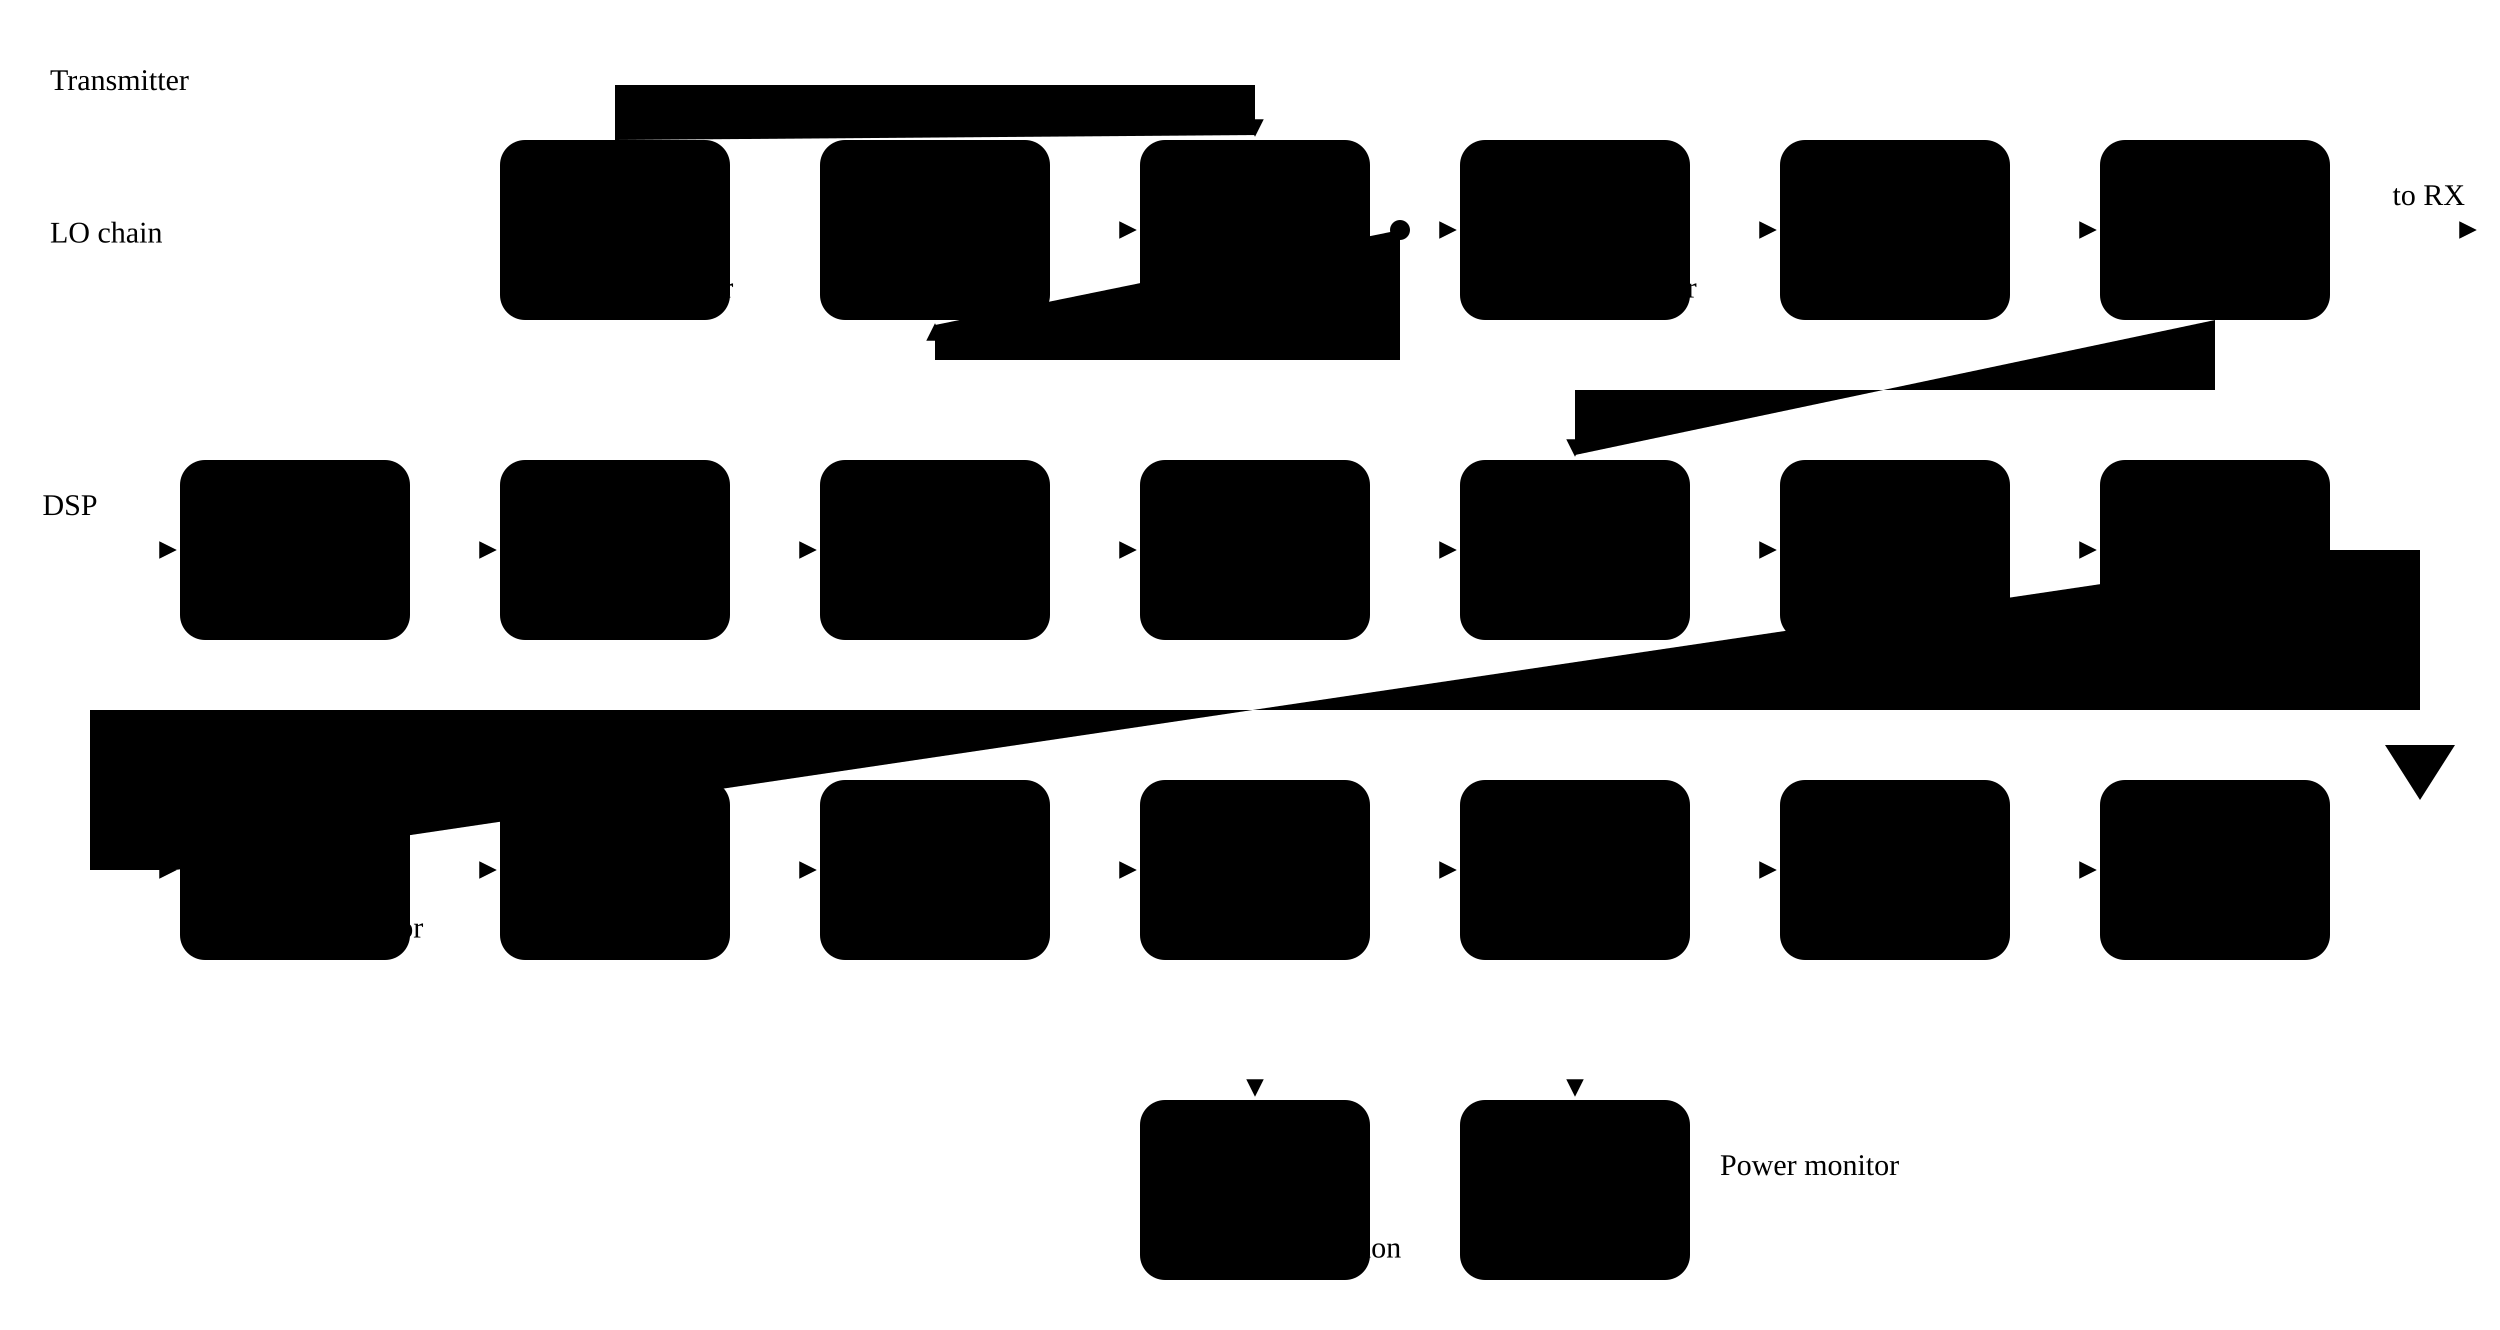
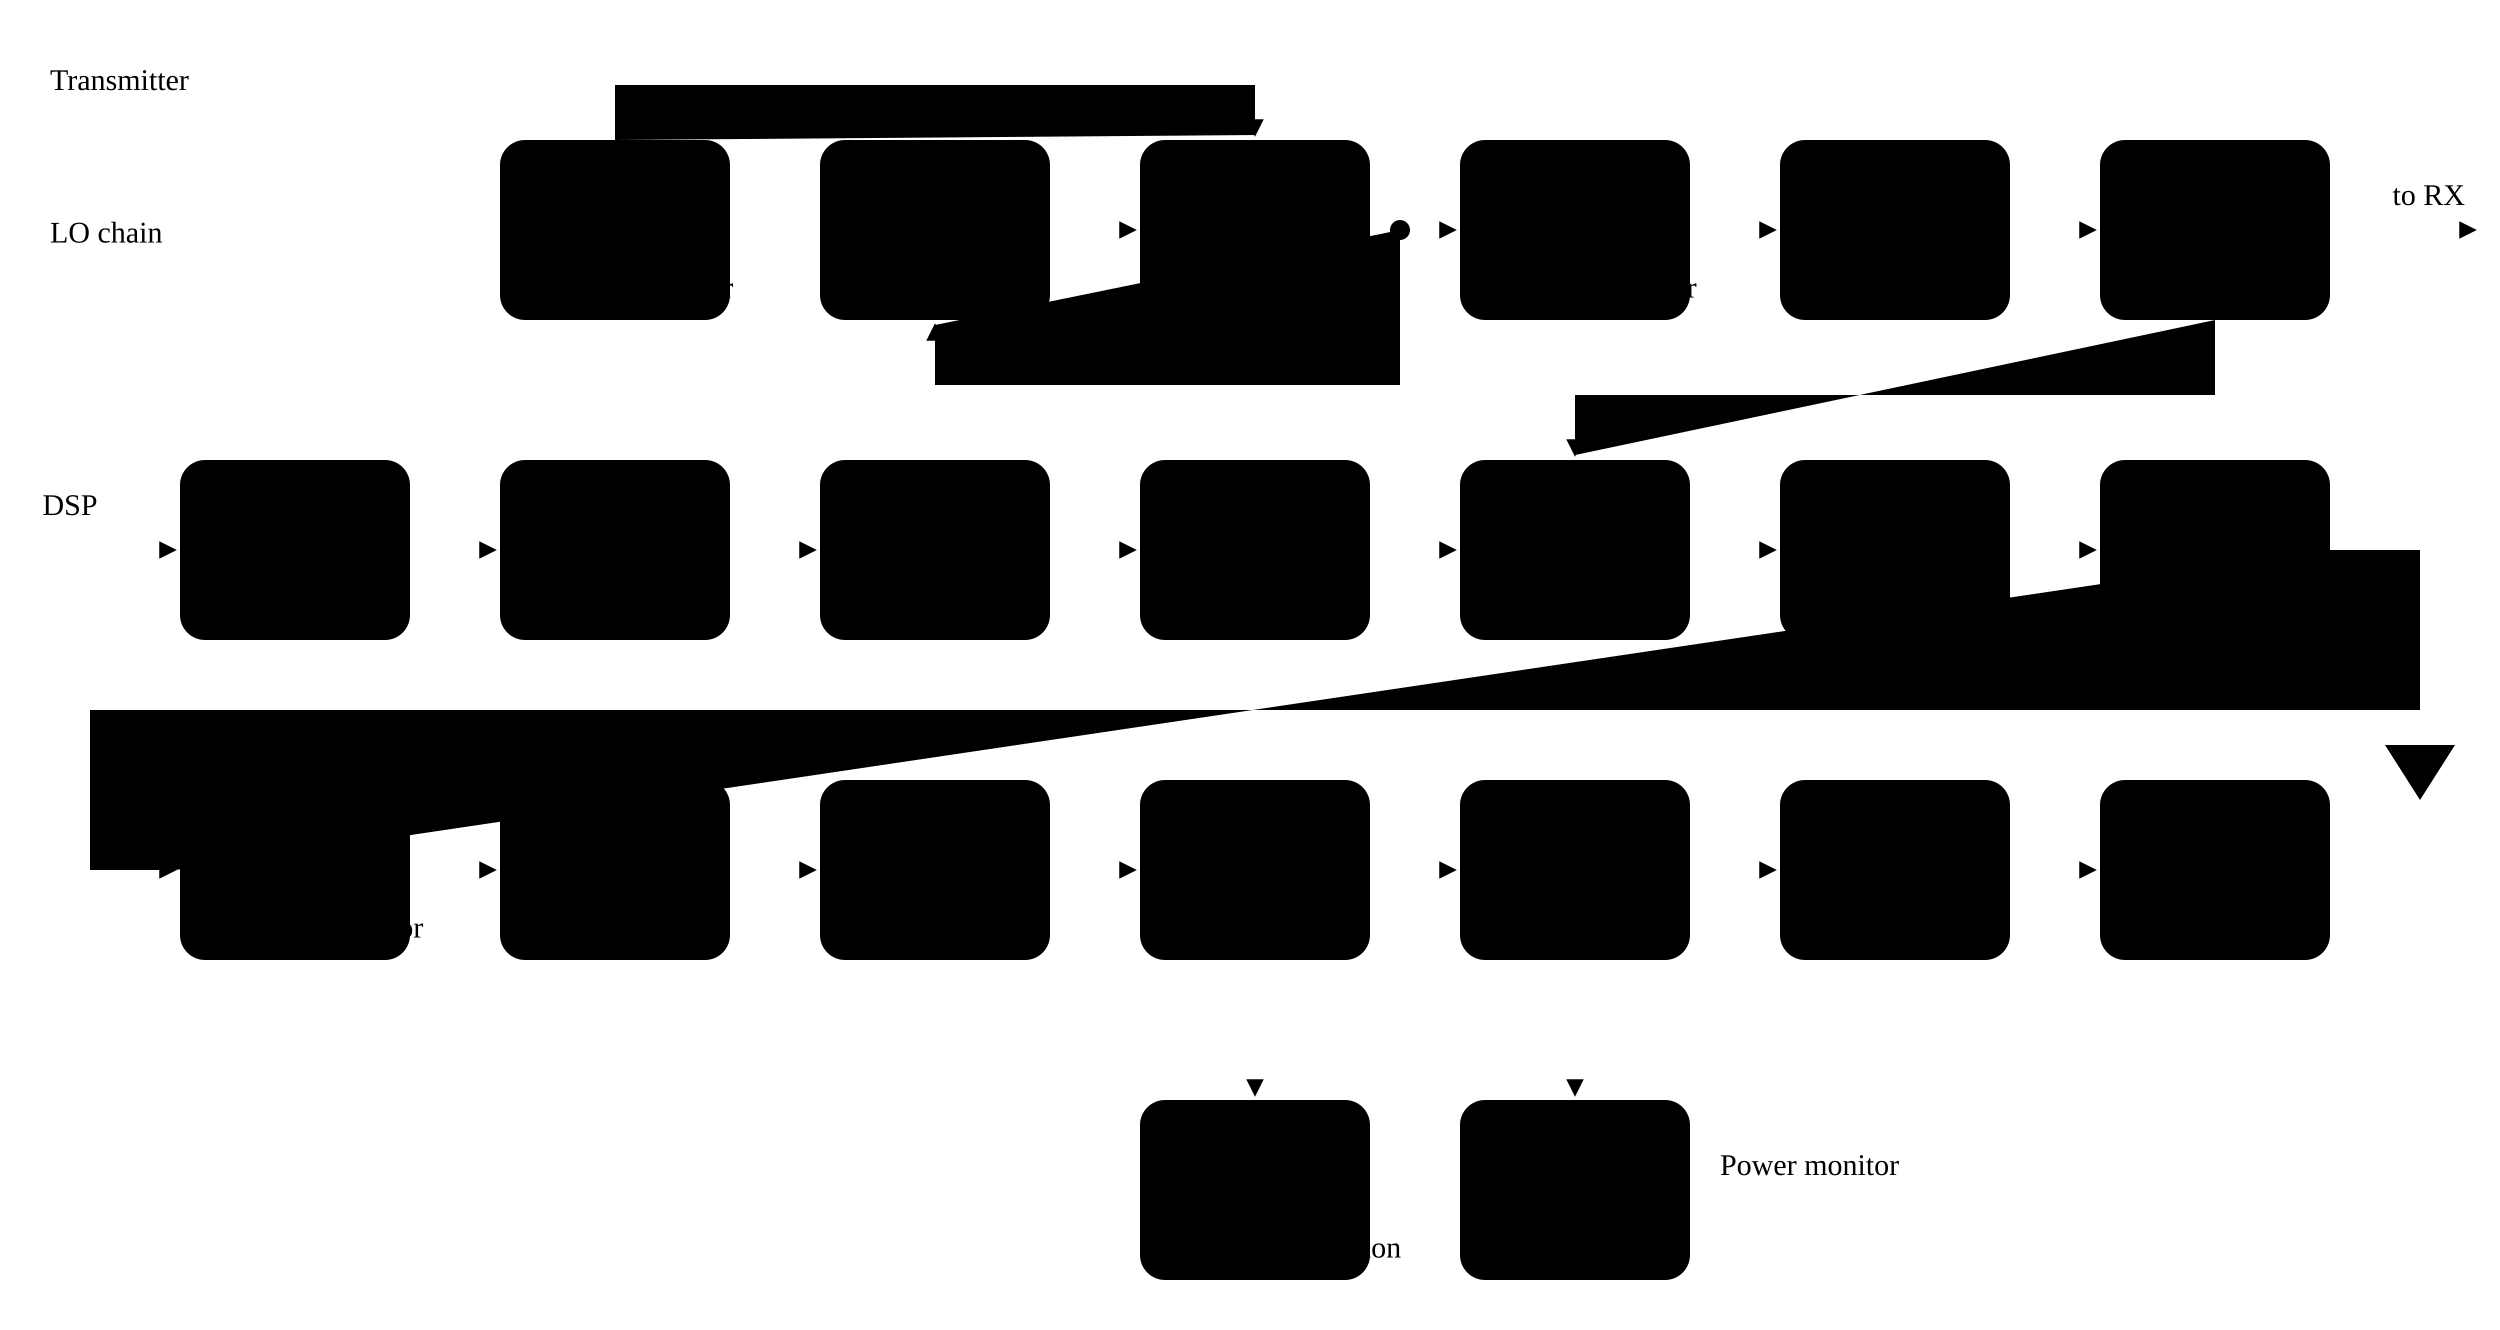
<svg xmlns="http://www.w3.org/2000/svg" viewBox="0 0 1000 532" class="diagram-svg" role="group" aria-label="Transmitter block diagram">
  <defs>
    <marker id="arrow" viewBox="0 0 10 10" refX="9" refY="5" markerWidth="7" markerHeight="7" orient="auto-start-reverse">
      <path d="M0 0 L10 5 L0 10 Z" class="diagram-arrowhead" />
    </marker>
  </defs>
  <text x="20" y="36" class="diagram-title">Transmitter</text>
  <g class="diagram-antenna">
    <path d="M954 298 L982 298 L968 320 Z" />
    <line x1="968" y1="320" x2="968" y2="348" />
  </g>
  <g class="diagram-wires">
    <path d="M246 56 V34 H502 V54" marker-end="url(#arrow)" />
    <path d="M420 92 H454" marker-end="url(#arrow)" />
    <path d="M548 92 H582" marker-end="url(#arrow)" />
    <path d="M676 92 H710" marker-end="url(#arrow)" />
    <path d="M804 92 H838" marker-end="url(#arrow)" />
-     <path d="M560 92 V144 H374 V130" marker-end="url(#arrow)" />
+     <path d="M560 92 V154 H374 V130" marker-end="url(#arrow)" />
    <circle cx="560" cy="92" r="4" class="diagram-arrowhead" />
-     <path d="M886 128 V156 H630 V182" marker-end="url(#arrow)" />
+     <path d="M886 128 V158 H630 V182" marker-end="url(#arrow)" />
    <path d="M932 92 H990" marker-end="url(#arrow)" />
    <path d="M8 220 H70" marker-end="url(#arrow)" />
    <path d="M164 220 H198" marker-end="url(#arrow)" />
    <path d="M292 220 H326" marker-end="url(#arrow)" />
    <path d="M420 220 H454" marker-end="url(#arrow)" />
    <path d="M548 220 H582" marker-end="url(#arrow)" />
    <path d="M676 220 H710" marker-end="url(#arrow)" />
    <path d="M804 220 H838" marker-end="url(#arrow)" />
    <path d="M932 220 H968 V284 H36 V348 H70" marker-end="url(#arrow)" />
    <path d="M164 348 H198" marker-end="url(#arrow)" />
    <path d="M292 348 H326" marker-end="url(#arrow)" />
    <path d="M420 348 H454" marker-end="url(#arrow)" />
    <path d="M548 348 H582" marker-end="url(#arrow)" />
    <path d="M676 348 H710" marker-end="url(#arrow)" />
    <path d="M804 348 H838" marker-end="url(#arrow)" />
    <path d="M932 348 H968" />
    <path d="M502 384 V438" marker-end="url(#arrow)" />
    <path d="M630 384 V438" marker-end="url(#arrow)" />
  </g>
  <text x="20" y="97" class="diagram-note" text-anchor="start">LO chain</text>
  <text x="986" y="82" class="diagram-note" text-anchor="end">to RX</text>
  <text x="28" y="206" class="diagram-note" text-anchor="middle">DSP</text>
  <text x="688" y="470" class="diagram-note" text-anchor="start">Power monitor</text>
  <g data-block="tx_lo_osc" class="block">
    <rect x="200" y="56" width="92" height="72" rx="10" class="block-bg" />
    <circle class="block-symbol" cx="246" cy="83" r="14" />
    <path class="block-symbol" d="M237 83 q4.5 -9 9 0 t9 0" />
    <text x="246" y="119" class="block-label">Oscillator</text>
  </g>
  <g data-block="tx_lo_prescaler" class="block">
    <rect x="328" y="56" width="92" height="72" rx="10" class="block-bg" />
    <text x="374" y="90" class="block-glyph">÷N</text>
    <text x="374" y="119" class="block-label">Prescaler</text>
  </g>
  <g data-block="tx_lo_pll" class="block">
    <rect x="456" y="56" width="92" height="72" rx="10" class="block-bg" />
    <text x="502" y="91" class="block-glyph">φ</text>
    <text x="502" y="119" class="block-label">PLL</text>
  </g>
  <g data-block="tx_lo_mult" class="block">
    <rect x="584" y="56" width="92" height="72" rx="10" class="block-bg" />
    <text x="630" y="90" class="block-glyph">×N</text>
    <text x="630" y="119" class="block-label">Multiplier</text>
  </g>
  <g data-block="tx_lo_amp" class="block">
    <rect x="712" y="56" width="92" height="72" rx="10" class="block-bg" />
    <path class="block-symbol" d="M745 68 L774 83 L745 98 Z" />
    <text x="758" y="119" class="block-label">LO Amp</text>
  </g>
  <g data-block="tx_lo_split" class="block">
    <rect x="840" y="56" width="92" height="72" rx="10" class="block-bg" />
    <path class="block-symbol" d="M868 83 H882 L902 71 M882 83 L902 95" />
    <text x="886" y="119" class="block-label">Divider</text>
  </g>
  <g data-block="dac" class="block">
    <rect x="72" y="184" width="92" height="72" rx="10" class="block-bg" />
    <path class="block-symbol" d="M98 196 H138 V226 H98 Z M98 226 L138 196" />
    <path class="block-symbol" d="M101 210 h4 v-4 h4 v-4 h4 M122 218 q3 -6 6 0 t6 0" />
    <text x="118" y="247" class="block-label">DAC</text>
  </g>
  <g data-block="tx_balun" class="block">
    <rect x="200" y="184" width="92" height="72" rx="10" class="block-bg" />
    <path class="block-symbol" d="M228 211 H240 M240 199 V223 M250 199 V223 M250 203 H264 M250 219 H264" />
    <text x="246" y="247" class="block-label">Balun</text>
  </g>
  <g data-block="tx_if_filter" class="block">
    <rect x="328" y="184" width="92" height="72" rx="10" class="block-bg" />
    <path class="block-symbol" d="M356 203 q4.5 -7 9 0 t9 0 t9 0 t9 0" />
    <path class="block-symbol" d="M356 213 q4.5 -7 9 0 t9 0 t9 0 t9 0" />
    <path class="block-symbol" d="M356 223 q4.5 -7 9 0 t9 0 t9 0 t9 0" />
    <text x="374" y="247" class="block-label">IF Filter</text>
  </g>
  <g data-block="tx_if_amp" class="block">
    <rect x="456" y="184" width="92" height="72" rx="10" class="block-bg" />
    <path class="block-symbol" d="M489 196 L518 211 L489 226 Z" />
    <text x="502" y="247" class="block-label">IF Amp</text>
  </g>
  <g data-block="tx_mixer" class="block">
    <rect x="584" y="184" width="92" height="72" rx="10" class="block-bg" />
    <circle class="block-symbol" cx="630" cy="211" r="14" />
    <path class="block-symbol" d="M620 201 L640 221 M640 201 L620 221" />
    <text x="630" y="247" class="block-label">Mixer</text>
  </g>
  <g data-block="tx_rf_filter" class="block">
    <rect x="712" y="184" width="92" height="72" rx="10" class="block-bg" />
    <path class="block-symbol" d="M740 203 q4.5 -7 9 0 t9 0 t9 0 t9 0" />
    <path class="block-symbol" d="M740 213 q4.5 -7 9 0 t9 0 t9 0 t9 0" />
    <path class="block-symbol" d="M740 223 q4.5 -7 9 0 t9 0 t9 0 t9 0" />
    <text x="758" y="247" class="block-label">RF Filter</text>
  </g>
  <g data-block="tx_equalizer" class="block">
    <rect x="840" y="184" width="92" height="72" rx="10" class="block-bg" />
    <path class="block-symbol" d="M870 197 V223 H902 M874 218 L900 200" />
    <text x="886" y="247" class="block-label">Equalizer</text>
  </g>
  <g data-block="tx_atten" class="block">
    <rect x="72" y="312" width="92" height="72" rx="10" class="block-bg" />
    <path class="block-symbol" d="M100 339 H106 l3 -7 l6 14 l6 -14 l6 14 l3 -7 H136" />
    <text x="118" y="375" class="block-label">Attenuator</text>
  </g>
  <g data-block="tx_driver" class="block">
    <rect x="200" y="312" width="92" height="72" rx="10" class="block-bg" />
    <path class="block-symbol" d="M233 324 L262 339 L233 354 Z" />
    <text x="246" y="375" class="block-label">Driver</text>
  </g>
  <g data-block="tx_pa" class="block">
    <rect x="328" y="312" width="92" height="72" rx="10" class="block-bg" />
    <path class="block-symbol" d="M361 324 L390 339 L361 354 Z" />
    <text x="374" y="375" class="block-label">PA</text>
  </g>
  <g data-block="tx_isolator" class="block">
    <rect x="456" y="312" width="92" height="72" rx="10" class="block-bg" />
    <circle class="block-symbol" cx="502" cy="339" r="14" />
    <path class="block-symbol" d="M495 343 A8 8 0 1 1 509 343 M509 343 l-1 -6 M509 343 l-6 -1" />
    <text x="502" y="375" class="block-label">Isolator</text>
  </g>
  <g data-block="tx_coupler" class="block">
    <rect x="584" y="312" width="92" height="72" rx="10" class="block-bg" />
    <path class="block-symbol" d="M612 333 H648 M618 345 H642" />
    <text x="630" y="375" class="block-label">Coupler</text>
  </g>
  <g data-block="tx_switch" class="block">
    <rect x="712" y="312" width="92" height="72" rx="10" class="block-bg" />
    <path class="block-symbol" d="M740 339 H750 L768 329 M770 329 H776 M770 349 H776" />
    <circle class="block-symbol" cx="750" cy="339" r="2" />
    <circle class="block-symbol" cx="770" cy="349" r="2" />
    <text x="758" y="375" class="block-label">Switch</text>
  </g>
  <g data-block="tx_diplexer" class="block">
    <rect x="840" y="312" width="92" height="72" rx="10" class="block-bg" />
    <path class="block-symbol" d="M866 339 H878 M878 339 L886 329 H890 M878 339 L886 349 H890 M892 329 q2.5 -4 5 0 t5 0 M892 349 q2.5 -4 5 0 t5 0" />
    <text x="886" y="375" class="block-label">Diplexer</text>
  </g>
  <g data-block="tx_termination" class="block">
    <rect x="456" y="440" width="92" height="72" rx="10" class="block-bg" />
    <path class="block-symbol" d="M502 451 V457 l-6 2 l12 4 l-12 4 l12 4 l-6 2 V477 M493 477 H511 M497 481 H507" />
    <text x="502" y="503" class="block-label">Termination</text>
  </g>
  <g data-block="tx_detector" class="block">
    <rect x="584" y="440" width="92" height="72" rx="10" class="block-bg" />
    <path class="block-symbol" d="M612 467 H624 M624 458 L636 467 L624 476 Z M636 458 V476 M636 467 H648" />
    <text x="630" y="503" class="block-label">Detector</text>
  </g>
</svg>
